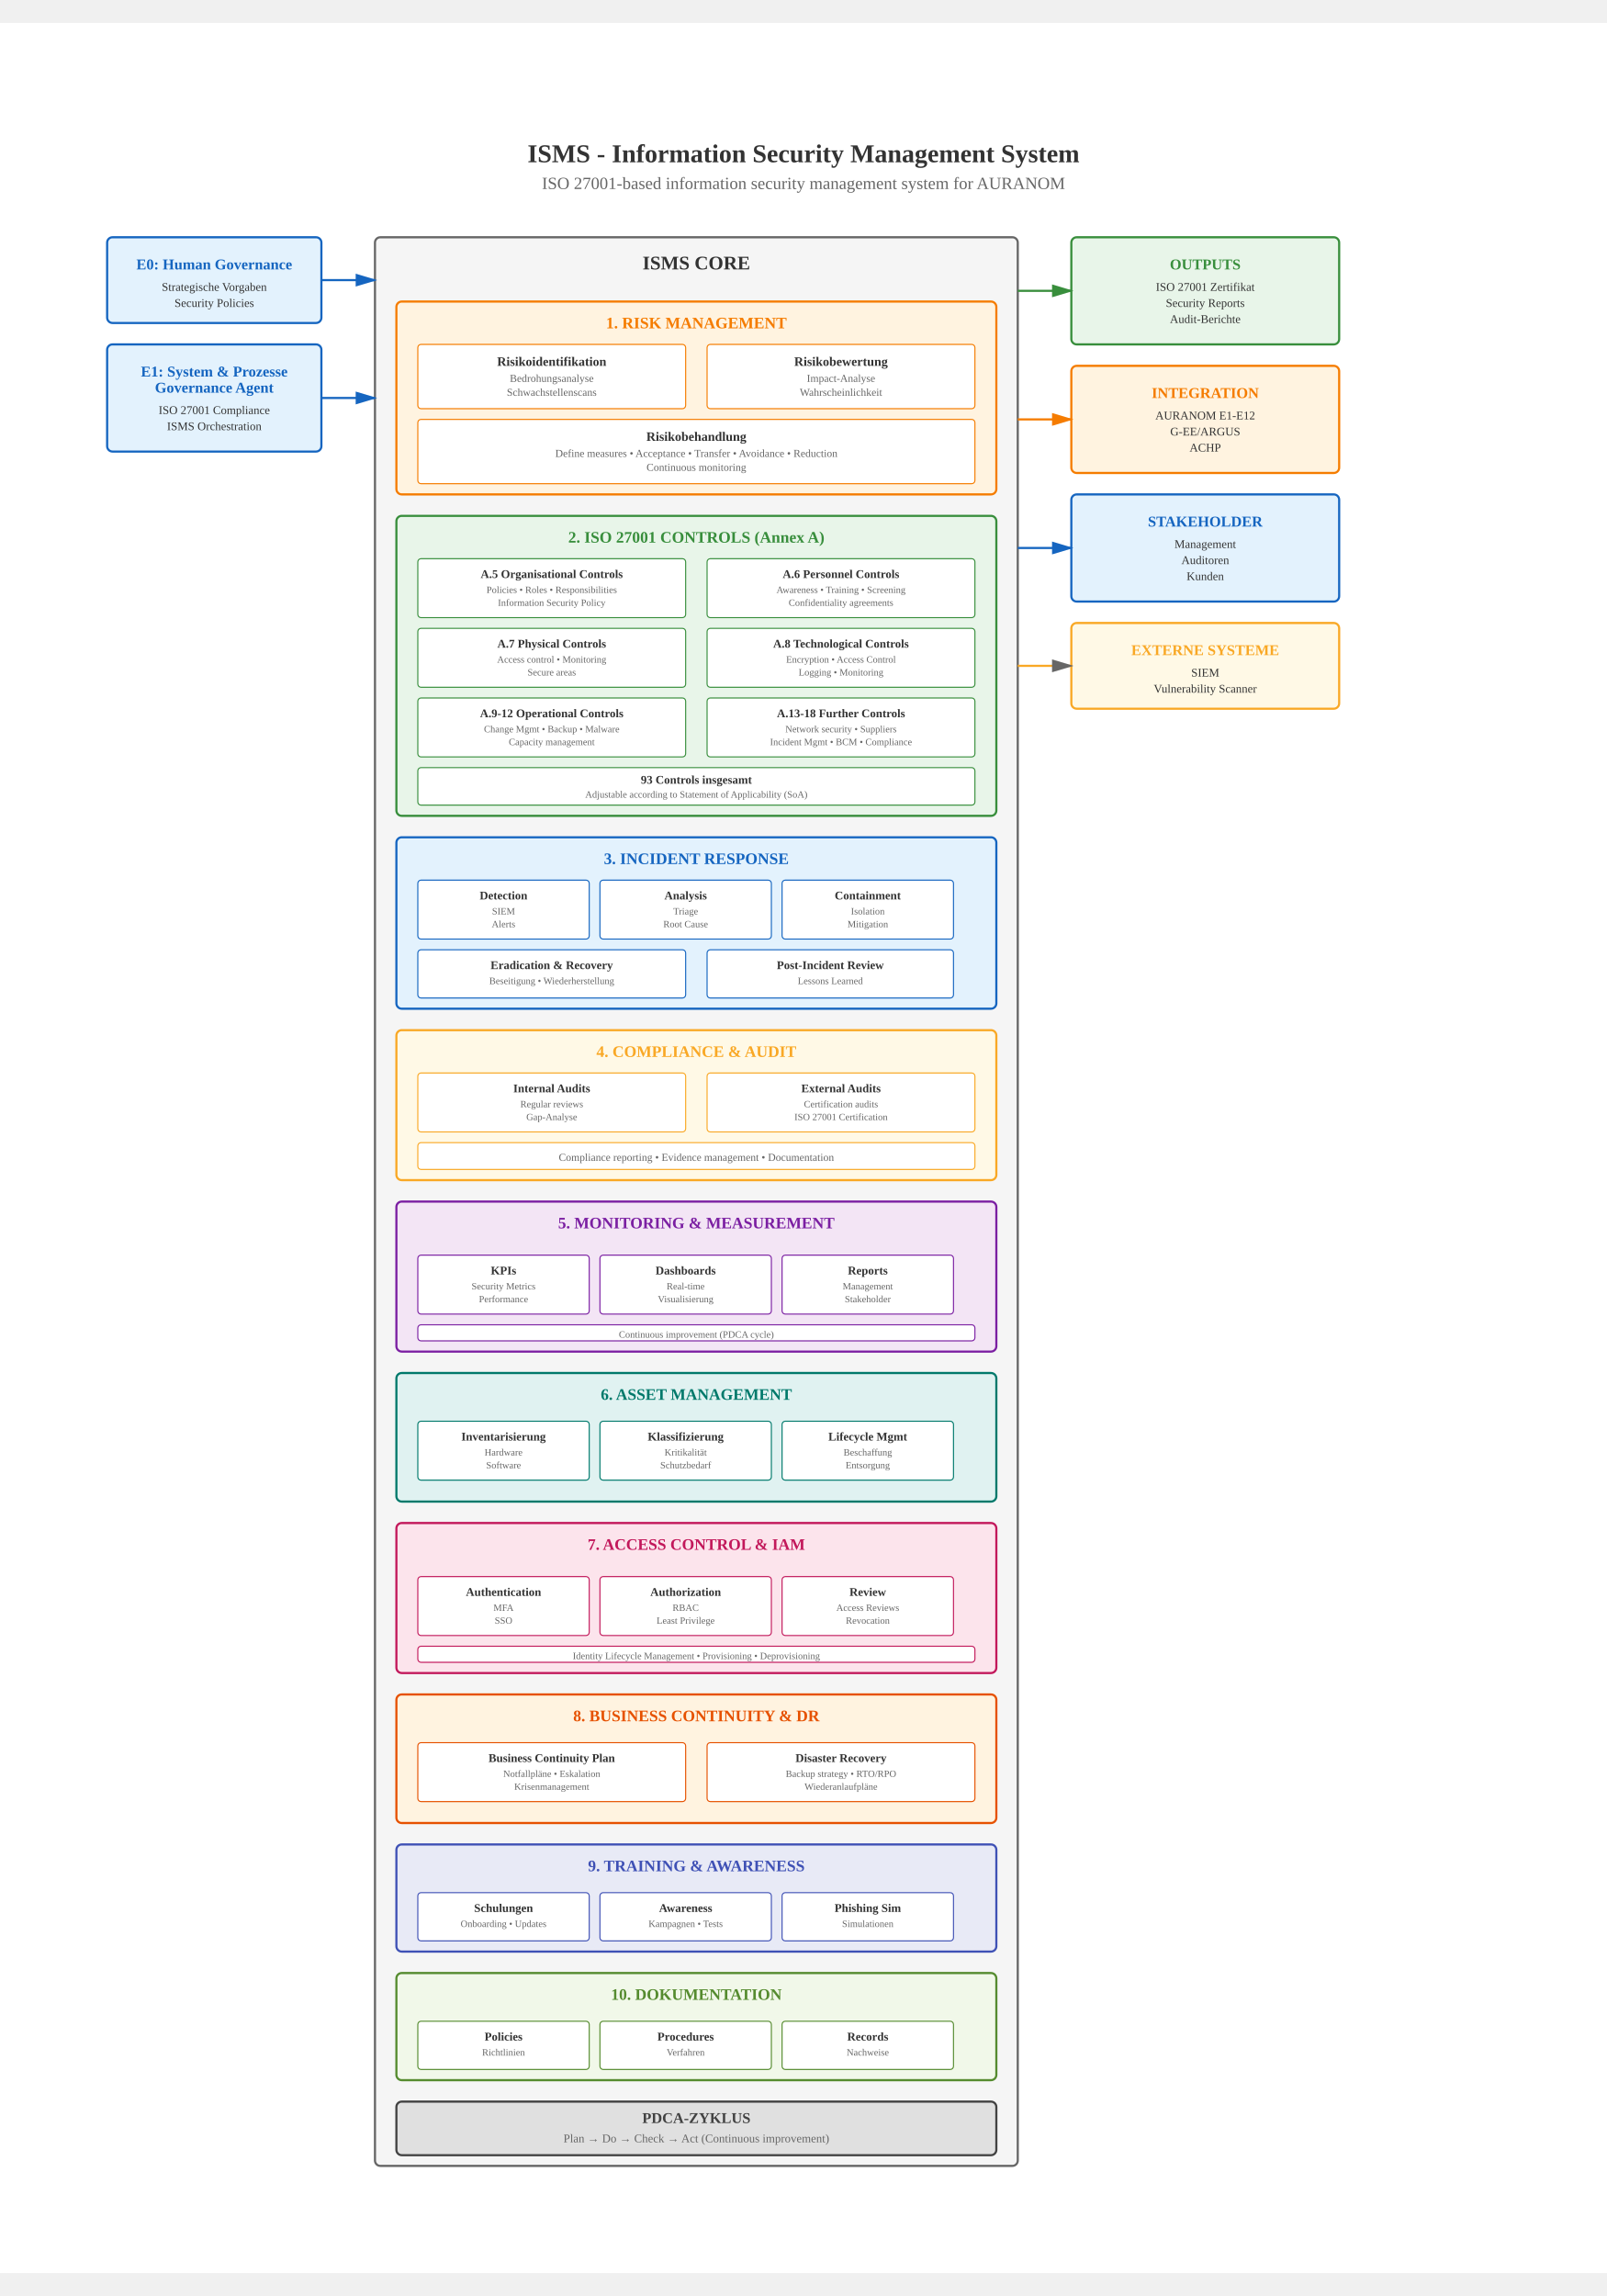
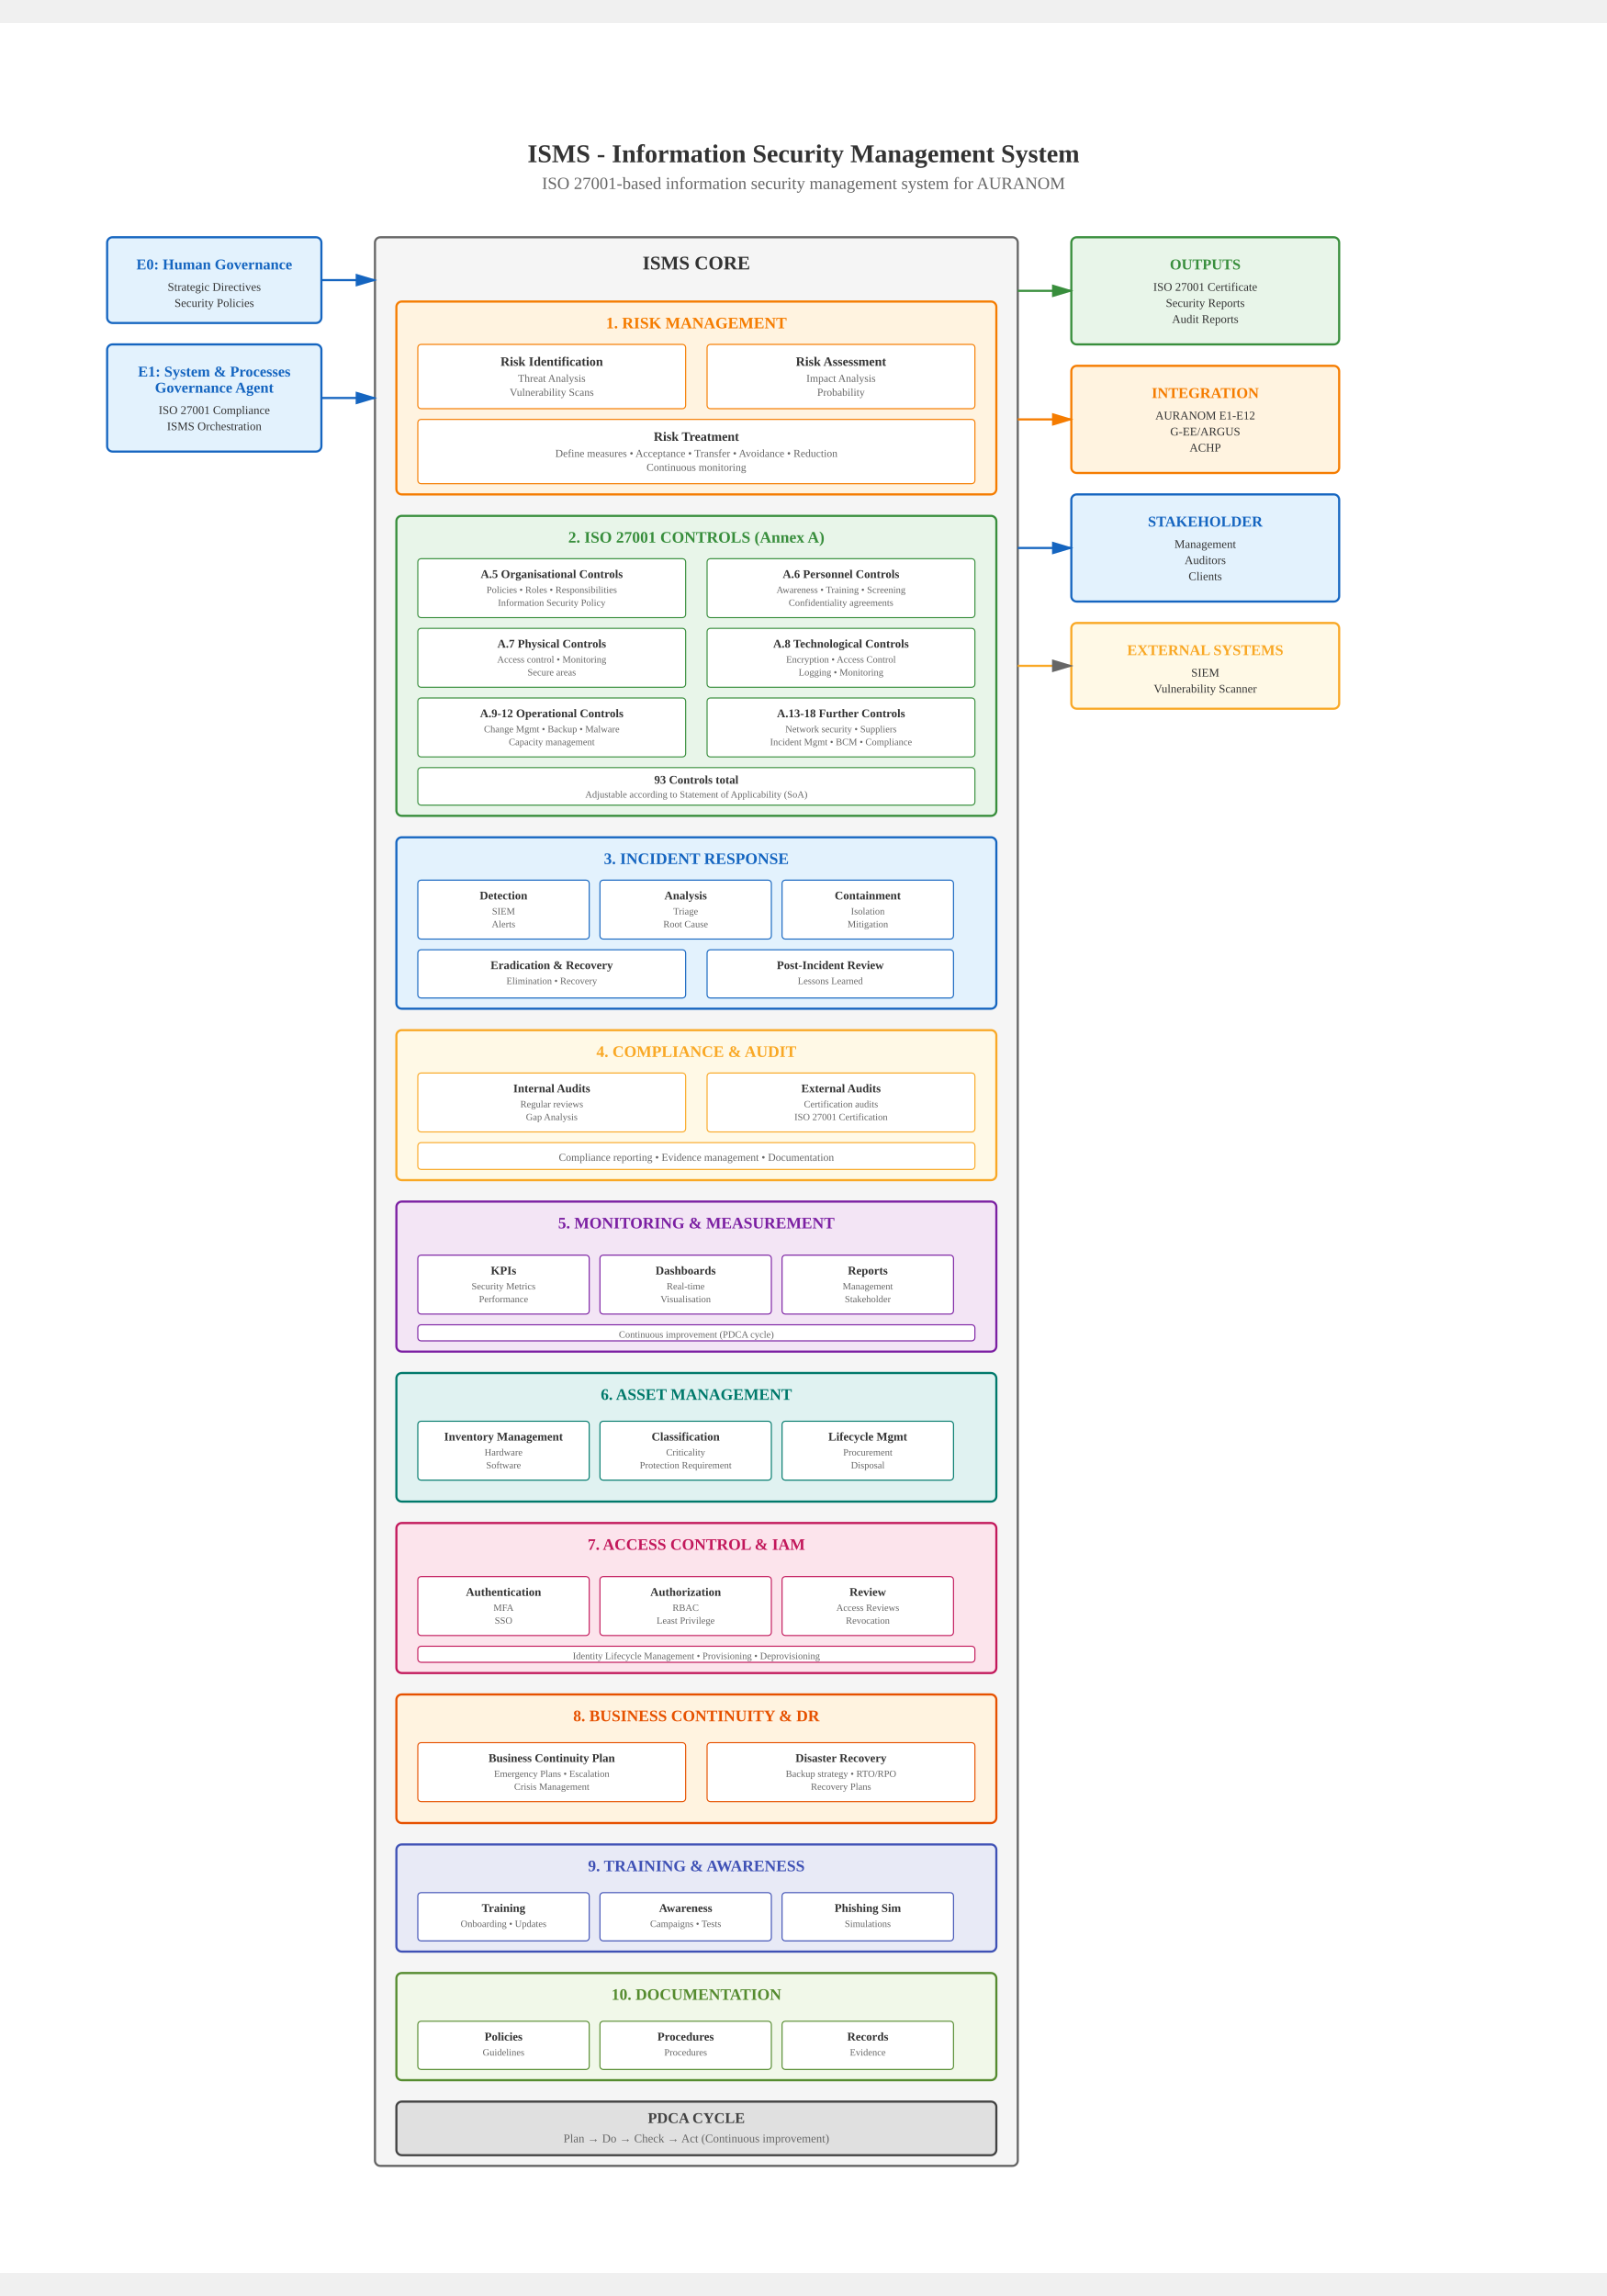
<svg xmlns="http://www.w3.org/2000/svg" width="1400" height="2000" viewBox="-100 -100 1500 2100" version="1.1">
  <defs>
    <marker id="arrowhead" markerWidth="10" markerHeight="10" refX="9" refY="3" orient="auto">
      <polygon points="0 0, 10 3, 0 6" fill="#666" />
    </marker>
    <marker id="arrowhead-blue" markerWidth="10" markerHeight="10" refX="9" refY="3" orient="auto">
      <polygon points="0 0, 10 3, 0 6" fill="#1565c0" />
    </marker>
    <marker id="arrowhead-green" markerWidth="10" markerHeight="10" refX="9" refY="3" orient="auto">
      <polygon points="0 0, 10 3, 0 6" fill="#388e3c" />
    </marker>
    <marker id="arrowhead-orange" markerWidth="10" markerHeight="10" refX="9" refY="3" orient="auto">
      <polygon points="0 0, 10 3, 0 6" fill="#f57c00" />
    </marker>
  </defs>
  <rect x="-100" y="-100" width="1500" height="2100" fill="#ffffff" />
  <text x="650" y="30" font-size="24" font-weight="bold" text-anchor="middle" fill="#333">ISMS - Information Security Management System</text>
  <text x="650" y="55" font-size="16" text-anchor="middle" fill="#666">ISO 27001-based information security management system for AURANOM</text>
  <rect x="0" y="100" width="200" height="80" fill="#e3f2fd" stroke="#1565c0" stroke-width="2" rx="5" />
  <text x="100" y="130" font-size="14" font-weight="bold" text-anchor="middle" fill="#1565c0">E0: Human Governance</text>
-   <text x="100" y="150" font-size="11" text-anchor="middle" fill="#333">Strategische Vorgaben</text>
+   <text x="100" y="150" font-size="11" text-anchor="middle" fill="#333">Strategic Directives</text>
  <text x="100" y="165" font-size="11" text-anchor="middle" fill="#333">Security Policies</text>
  <rect x="0" y="200" width="200" height="100" fill="#e3f2fd" stroke="#1565c0" stroke-width="2" rx="5" />
-   <text x="100" y="230" font-size="14" font-weight="bold" text-anchor="middle" fill="#1565c0">E1: System &amp; Prozesse</text>
+   <text x="100" y="230" font-size="14" font-weight="bold" text-anchor="middle" fill="#1565c0">E1: System &amp; Processes</text>
  <text x="100" y="245" font-size="14" font-weight="bold" text-anchor="middle" fill="#1565c0">Governance Agent</text>
  <text x="100" y="265" font-size="11" text-anchor="middle" fill="#333">ISO 27001 Compliance</text>
  <text x="100" y="280" font-size="11" text-anchor="middle" fill="#333">ISMS Orchestration</text>
  <rect x="250" y="100" width="600" height="1800" fill="#f5f5f5" stroke="#666" stroke-width="2" rx="5" />
  <text x="550" y="130" font-size="18" font-weight="bold" text-anchor="middle" fill="#333">ISMS CORE</text>
  <rect x="270" y="160" width="560" height="180" fill="#fff3e0" stroke="#f57c00" stroke-width="2" rx="5" />
  <text x="550" y="185" font-size="15" font-weight="bold" text-anchor="middle" fill="#f57c00">1. RISK MANAGEMENT</text>
  <rect x="290" y="200" width="250" height="60" fill="#ffffff" stroke="#f57c00" stroke-width="1" rx="3" />
-   <text x="415" y="220" font-size="12" font-weight="bold" text-anchor="middle" fill="#333">Risikoidentifikation</text>
-   <text x="415" y="235" font-size="10" text-anchor="middle" fill="#666">Bedrohungsanalyse</text>
-   <text x="415" y="248" font-size="10" text-anchor="middle" fill="#666">Schwachstellenscans</text>
+   <text x="415" y="220" font-size="12" font-weight="bold" text-anchor="middle" fill="#333">Risk Identification</text>
+   <text x="415" y="235" font-size="10" text-anchor="middle" fill="#666">Threat Analysis</text>
+   <text x="415" y="248" font-size="10" text-anchor="middle" fill="#666">Vulnerability Scans</text>
  <rect x="560" y="200" width="250" height="60" fill="#ffffff" stroke="#f57c00" stroke-width="1" rx="3" />
-   <text x="685" y="220" font-size="12" font-weight="bold" text-anchor="middle" fill="#333">Risikobewertung</text>
-   <text x="685" y="235" font-size="10" text-anchor="middle" fill="#666">Impact-Analyse</text>
-   <text x="685" y="248" font-size="10" text-anchor="middle" fill="#666">Wahrscheinlichkeit</text>
+   <text x="685" y="220" font-size="12" font-weight="bold" text-anchor="middle" fill="#333">Risk Assessment</text>
+   <text x="685" y="235" font-size="10" text-anchor="middle" fill="#666">Impact Analysis</text>
+   <text x="685" y="248" font-size="10" text-anchor="middle" fill="#666">Probability</text>
  <rect x="290" y="270" width="520" height="60" fill="#ffffff" stroke="#f57c00" stroke-width="1" rx="3" />
-   <text x="550" y="290" font-size="12" font-weight="bold" text-anchor="middle" fill="#333">Risikobehandlung</text>
+   <text x="550" y="290" font-size="12" font-weight="bold" text-anchor="middle" fill="#333">Risk Treatment</text>
  <text x="550" y="305" font-size="10" text-anchor="middle" fill="#666">Define measures • Acceptance • Transfer • Avoidance • Reduction</text>
  <text x="550" y="318" font-size="10" text-anchor="middle" fill="#666">Continuous monitoring</text>
  <rect x="270" y="360" width="560" height="280" fill="#e8f5e9" stroke="#388e3c" stroke-width="2" rx="5" />
  <text x="550" y="385" font-size="15" font-weight="bold" text-anchor="middle" fill="#388e3c">2. ISO 27001 CONTROLS (Annex A)</text>
  <rect x="290" y="400" width="250" height="55" fill="#ffffff" stroke="#388e3c" stroke-width="1" rx="3" />
  <text x="415" y="418" font-size="11" font-weight="bold" text-anchor="middle" fill="#333">A.5 Organisational Controls</text>
  <text x="415" y="432" font-size="9" text-anchor="middle" fill="#666">Policies • Roles • Responsibilities</text>
  <text x="415" y="444" font-size="9" text-anchor="middle" fill="#666">Information Security Policy</text>
  <rect x="560" y="400" width="250" height="55" fill="#ffffff" stroke="#388e3c" stroke-width="1" rx="3" />
  <text x="685" y="418" font-size="11" font-weight="bold" text-anchor="middle" fill="#333">A.6 Personnel Controls</text>
  <text x="685" y="432" font-size="9" text-anchor="middle" fill="#666">Awareness • Training • Screening</text>
  <text x="685" y="444" font-size="9" text-anchor="middle" fill="#666">Confidentiality agreements</text>
  <rect x="290" y="465" width="250" height="55" fill="#ffffff" stroke="#388e3c" stroke-width="1" rx="3" />
  <text x="415" y="483" font-size="11" font-weight="bold" text-anchor="middle" fill="#333">A.7 Physical Controls</text>
  <text x="415" y="497" font-size="9" text-anchor="middle" fill="#666">Access control • Monitoring</text>
  <text x="415" y="509" font-size="9" text-anchor="middle" fill="#666">Secure areas</text>
  <rect x="560" y="465" width="250" height="55" fill="#ffffff" stroke="#388e3c" stroke-width="1" rx="3" />
  <text x="685" y="483" font-size="11" font-weight="bold" text-anchor="middle" fill="#333">A.8 Technological Controls</text>
  <text x="685" y="497" font-size="9" text-anchor="middle" fill="#666">Encryption • Access Control</text>
  <text x="685" y="509" font-size="9" text-anchor="middle" fill="#666">Logging • Monitoring</text>
  <rect x="290" y="530" width="250" height="55" fill="#ffffff" stroke="#388e3c" stroke-width="1" rx="3" />
  <text x="415" y="548" font-size="11" font-weight="bold" text-anchor="middle" fill="#333">A.9-12 Operational Controls</text>
  <text x="415" y="562" font-size="9" text-anchor="middle" fill="#666">Change Mgmt • Backup • Malware</text>
  <text x="415" y="574" font-size="9" text-anchor="middle" fill="#666">Capacity management</text>
  <rect x="560" y="530" width="250" height="55" fill="#ffffff" stroke="#388e3c" stroke-width="1" rx="3" />
  <text x="685" y="548" font-size="11" font-weight="bold" text-anchor="middle" fill="#333">A.13-18 Further Controls</text>
  <text x="685" y="562" font-size="9" text-anchor="middle" fill="#666">Network security • Suppliers</text>
  <text x="685" y="574" font-size="9" text-anchor="middle" fill="#666">Incident Mgmt • BCM • Compliance</text>
  <rect x="290" y="595" width="520" height="35" fill="#ffffff" stroke="#388e3c" stroke-width="1" rx="3" />
-   <text x="550" y="610" font-size="11" font-weight="bold" text-anchor="middle" fill="#333">93 Controls insgesamt</text>
+   <text x="550" y="610" font-size="11" font-weight="bold" text-anchor="middle" fill="#333">93 Controls total</text>
  <text x="550" y="623" font-size="9" text-anchor="middle" fill="#666">Adjustable according to Statement of Applicability (SoA)</text>
  <rect x="270" y="660" width="560" height="160" fill="#e3f2fd" stroke="#1565c0" stroke-width="2" rx="5" />
  <text x="550" y="685" font-size="15" font-weight="bold" text-anchor="middle" fill="#1565c0">3. INCIDENT RESPONSE</text>
  <rect x="290" y="700" width="160" height="55" fill="#ffffff" stroke="#1565c0" stroke-width="1" rx="3" />
  <text x="370" y="718" font-size="11" font-weight="bold" text-anchor="middle" fill="#333">Detection</text>
  <text x="370" y="732" font-size="9" text-anchor="middle" fill="#666">SIEM</text>
  <text x="370" y="744" font-size="9" text-anchor="middle" fill="#666">Alerts</text>
  <rect x="460" y="700" width="160" height="55" fill="#ffffff" stroke="#1565c0" stroke-width="1" rx="3" />
  <text x="540" y="718" font-size="11" font-weight="bold" text-anchor="middle" fill="#333">Analysis</text>
  <text x="540" y="732" font-size="9" text-anchor="middle" fill="#666">Triage</text>
  <text x="540" y="744" font-size="9" text-anchor="middle" fill="#666">Root Cause</text>
  <rect x="630" y="700" width="160" height="55" fill="#ffffff" stroke="#1565c0" stroke-width="1" rx="3" />
  <text x="710" y="718" font-size="11" font-weight="bold" text-anchor="middle" fill="#333">Containment</text>
  <text x="710" y="732" font-size="9" text-anchor="middle" fill="#666">Isolation</text>
  <text x="710" y="744" font-size="9" text-anchor="middle" fill="#666">Mitigation</text>
  <rect x="290" y="765" width="250" height="45" fill="#ffffff" stroke="#1565c0" stroke-width="1" rx="3" />
  <text x="415" y="783" font-size="11" font-weight="bold" text-anchor="middle" fill="#333">Eradication &amp; Recovery</text>
-   <text x="415" y="797" font-size="9" text-anchor="middle" fill="#666">Beseitigung • Wiederherstellung</text>
+   <text x="415" y="797" font-size="9" text-anchor="middle" fill="#666">Elimination • Recovery</text>
  <rect x="560" y="765" width="230" height="45" fill="#ffffff" stroke="#1565c0" stroke-width="1" rx="3" />
  <text x="675" y="783" font-size="11" font-weight="bold" text-anchor="middle" fill="#333">Post-Incident Review</text>
  <text x="675" y="797" font-size="9" text-anchor="middle" fill="#666">Lessons Learned</text>
  <rect x="270" y="840" width="560" height="140" fill="#fff9e6" stroke="#f9a825" stroke-width="2" rx="5" />
  <text x="550" y="865" font-size="15" font-weight="bold" text-anchor="middle" fill="#f9a825">4. COMPLIANCE &amp; AUDIT</text>
  <rect x="290" y="880" width="250" height="55" fill="#ffffff" stroke="#f9a825" stroke-width="1" rx="3" />
  <text x="415" y="898" font-size="11" font-weight="bold" text-anchor="middle" fill="#333">Internal Audits</text>
  <text x="415" y="912" font-size="9" text-anchor="middle" fill="#666">Regular reviews</text>
-   <text x="415" y="924" font-size="9" text-anchor="middle" fill="#666">Gap-Analyse</text>
+   <text x="415" y="924" font-size="9" text-anchor="middle" fill="#666">Gap Analysis</text>
  <rect x="560" y="880" width="250" height="55" fill="#ffffff" stroke="#f9a825" stroke-width="1" rx="3" />
  <text x="685" y="898" font-size="11" font-weight="bold" text-anchor="middle" fill="#333">External Audits</text>
  <text x="685" y="912" font-size="9" text-anchor="middle" fill="#666">Certification audits</text>
  <text x="685" y="924" font-size="9" text-anchor="middle" fill="#666">ISO 27001 Certification</text>
  <rect x="290" y="945" width="520" height="25" fill="#ffffff" stroke="#f9a825" stroke-width="1" rx="3" />
  <text x="550" y="962" font-size="10" text-anchor="middle" fill="#666">Compliance reporting • Evidence management • Documentation</text>
  <rect x="270" y="1000" width="560" height="140" fill="#f3e5f5" stroke="#7b1fa2" stroke-width="2" rx="5" />
  <text x="550" y="1025" font-size="15" font-weight="bold" text-anchor="middle" fill="#7b1fa2">5. MONITORING &amp; MEASUREMENT</text>
  <rect x="290" y="1050" width="160" height="55" fill="#ffffff" stroke="#7b1fa2" stroke-width="1" rx="3" />
  <text x="370" y="1068" font-size="11" font-weight="bold" text-anchor="middle" fill="#333">KPIs</text>
  <text x="370" y="1082" font-size="9" text-anchor="middle" fill="#666">Security Metrics</text>
  <text x="370" y="1094" font-size="9" text-anchor="middle" fill="#666">Performance</text>
  <rect x="460" y="1050" width="160" height="55" fill="#ffffff" stroke="#7b1fa2" stroke-width="1" rx="3" />
  <text x="540" y="1068" font-size="11" font-weight="bold" text-anchor="middle" fill="#333">Dashboards</text>
  <text x="540" y="1082" font-size="9" text-anchor="middle" fill="#666">Real-time</text>
-   <text x="540" y="1094" font-size="9" text-anchor="middle" fill="#666">Visualisierung</text>
+   <text x="540" y="1094" font-size="9" text-anchor="middle" fill="#666">Visualisation</text>
  <rect x="630" y="1050" width="160" height="55" fill="#ffffff" stroke="#7b1fa2" stroke-width="1" rx="3" />
  <text x="710" y="1068" font-size="11" font-weight="bold" text-anchor="middle" fill="#333">Reports</text>
  <text x="710" y="1082" font-size="9" text-anchor="middle" fill="#666">Management</text>
  <text x="710" y="1094" font-size="9" text-anchor="middle" fill="#666">Stakeholder</text>
  <rect x="290" y="1115" width="520" height="15" fill="#ffffff" stroke="#7b1fa2" stroke-width="1" rx="3" />
  <text x="550" y="1127" font-size="9" text-anchor="middle" fill="#666">Continuous improvement (PDCA cycle)</text>
  <rect x="270" y="1160" width="560" height="120" fill="#e0f2f1" stroke="#00796b" stroke-width="2" rx="5" />
  <text x="550" y="1185" font-size="15" font-weight="bold" text-anchor="middle" fill="#00796b">6. ASSET MANAGEMENT</text>
  <rect x="290" y="1205" width="160" height="55" fill="#ffffff" stroke="#00796b" stroke-width="1" rx="3" />
-   <text x="370" y="1223" font-size="11" font-weight="bold" text-anchor="middle" fill="#333">Inventarisierung</text>
+   <text x="370" y="1223" font-size="11" font-weight="bold" text-anchor="middle" fill="#333">Inventory Management</text>
  <text x="370" y="1237" font-size="9" text-anchor="middle" fill="#666">Hardware</text>
  <text x="370" y="1249" font-size="9" text-anchor="middle" fill="#666">Software</text>
  <rect x="460" y="1205" width="160" height="55" fill="#ffffff" stroke="#00796b" stroke-width="1" rx="3" />
-   <text x="540" y="1223" font-size="11" font-weight="bold" text-anchor="middle" fill="#333">Klassifizierung</text>
-   <text x="540" y="1237" font-size="9" text-anchor="middle" fill="#666">Kritikalität</text>
-   <text x="540" y="1249" font-size="9" text-anchor="middle" fill="#666">Schutzbedarf</text>
+   <text x="540" y="1223" font-size="11" font-weight="bold" text-anchor="middle" fill="#333">Classification</text>
+   <text x="540" y="1237" font-size="9" text-anchor="middle" fill="#666">Criticality</text>
+   <text x="540" y="1249" font-size="9" text-anchor="middle" fill="#666">Protection Requirement</text>
  <rect x="630" y="1205" width="160" height="55" fill="#ffffff" stroke="#00796b" stroke-width="1" rx="3" />
  <text x="710" y="1223" font-size="11" font-weight="bold" text-anchor="middle" fill="#333">Lifecycle Mgmt</text>
-   <text x="710" y="1237" font-size="9" text-anchor="middle" fill="#666">Beschaffung</text>
-   <text x="710" y="1249" font-size="9" text-anchor="middle" fill="#666">Entsorgung</text>
+   <text x="710" y="1237" font-size="9" text-anchor="middle" fill="#666">Procurement</text>
+   <text x="710" y="1249" font-size="9" text-anchor="middle" fill="#666">Disposal</text>
  <rect x="270" y="1300" width="560" height="140" fill="#fce4ec" stroke="#c2185b" stroke-width="2" rx="5" />
  <text x="550" y="1325" font-size="15" font-weight="bold" text-anchor="middle" fill="#c2185b">7. ACCESS CONTROL &amp; IAM</text>
  <rect x="290" y="1350" width="160" height="55" fill="#ffffff" stroke="#c2185b" stroke-width="1" rx="3" />
  <text x="370" y="1368" font-size="11" font-weight="bold" text-anchor="middle" fill="#333">Authentication</text>
  <text x="370" y="1382" font-size="9" text-anchor="middle" fill="#666">MFA</text>
  <text x="370" y="1394" font-size="9" text-anchor="middle" fill="#666">SSO</text>
  <rect x="460" y="1350" width="160" height="55" fill="#ffffff" stroke="#c2185b" stroke-width="1" rx="3" />
  <text x="540" y="1368" font-size="11" font-weight="bold" text-anchor="middle" fill="#333">Authorization</text>
  <text x="540" y="1382" font-size="9" text-anchor="middle" fill="#666">RBAC</text>
  <text x="540" y="1394" font-size="9" text-anchor="middle" fill="#666">Least Privilege</text>
  <rect x="630" y="1350" width="160" height="55" fill="#ffffff" stroke="#c2185b" stroke-width="1" rx="3" />
  <text x="710" y="1368" font-size="11" font-weight="bold" text-anchor="middle" fill="#333">Review</text>
  <text x="710" y="1382" font-size="9" text-anchor="middle" fill="#666">Access Reviews</text>
  <text x="710" y="1394" font-size="9" text-anchor="middle" fill="#666">Revocation</text>
  <rect x="290" y="1415" width="520" height="15" fill="#ffffff" stroke="#c2185b" stroke-width="1" rx="3" />
  <text x="550" y="1427" font-size="9" text-anchor="middle" fill="#666">Identity Lifecycle Management • Provisioning • Deprovisioning</text>
  <rect x="270" y="1460" width="560" height="120" fill="#fff3e0" stroke="#e65100" stroke-width="2" rx="5" />
  <text x="550" y="1485" font-size="15" font-weight="bold" text-anchor="middle" fill="#e65100">8. BUSINESS CONTINUITY &amp; DR</text>
  <rect x="290" y="1505" width="250" height="55" fill="#ffffff" stroke="#e65100" stroke-width="1" rx="3" />
  <text x="415" y="1523" font-size="11" font-weight="bold" text-anchor="middle" fill="#333">Business Continuity Plan</text>
-   <text x="415" y="1537" font-size="9" text-anchor="middle" fill="#666">Notfallpläne • Eskalation</text>
-   <text x="415" y="1549" font-size="9" text-anchor="middle" fill="#666">Krisenmanagement</text>
+   <text x="415" y="1537" font-size="9" text-anchor="middle" fill="#666">Emergency Plans • Escalation</text>
+   <text x="415" y="1549" font-size="9" text-anchor="middle" fill="#666">Crisis Management</text>
  <rect x="560" y="1505" width="250" height="55" fill="#ffffff" stroke="#e65100" stroke-width="1" rx="3" />
  <text x="685" y="1523" font-size="11" font-weight="bold" text-anchor="middle" fill="#333">Disaster Recovery</text>
  <text x="685" y="1537" font-size="9" text-anchor="middle" fill="#666">Backup strategy • RTO/RPO</text>
-   <text x="685" y="1549" font-size="9" text-anchor="middle" fill="#666">Wiederanlaufpläne</text>
+   <text x="685" y="1549" font-size="9" text-anchor="middle" fill="#666">Recovery Plans</text>
  <rect x="290" y="1570" width="520" height="0" fill="none" stroke="none" />
  <rect x="270" y="1600" width="560" height="100" fill="#e8eaf6" stroke="#3f51b5" stroke-width="2" rx="5" />
  <text x="550" y="1625" font-size="15" font-weight="bold" text-anchor="middle" fill="#3f51b5">9. TRAINING &amp; AWARENESS</text>
  <rect x="290" y="1645" width="160" height="45" fill="#ffffff" stroke="#3f51b5" stroke-width="1" rx="3" />
-   <text x="370" y="1663" font-size="11" font-weight="bold" text-anchor="middle" fill="#333">Schulungen</text>
+   <text x="370" y="1663" font-size="11" font-weight="bold" text-anchor="middle" fill="#333">Training</text>
  <text x="370" y="1677" font-size="9" text-anchor="middle" fill="#666">Onboarding • Updates</text>
  <rect x="460" y="1645" width="160" height="45" fill="#ffffff" stroke="#3f51b5" stroke-width="1" rx="3" />
  <text x="540" y="1663" font-size="11" font-weight="bold" text-anchor="middle" fill="#333">Awareness</text>
-   <text x="540" y="1677" font-size="9" text-anchor="middle" fill="#666">Kampagnen • Tests</text>
+   <text x="540" y="1677" font-size="9" text-anchor="middle" fill="#666">Campaigns • Tests</text>
  <rect x="630" y="1645" width="160" height="45" fill="#ffffff" stroke="#3f51b5" stroke-width="1" rx="3" />
  <text x="710" y="1663" font-size="11" font-weight="bold" text-anchor="middle" fill="#333">Phishing Sim</text>
-   <text x="710" y="1677" font-size="9" text-anchor="middle" fill="#666">Simulationen</text>
+   <text x="710" y="1677" font-size="9" text-anchor="middle" fill="#666">Simulations</text>
  <rect x="270" y="1720" width="560" height="100" fill="#f1f8e9" stroke="#558b2f" stroke-width="2" rx="5" />
-   <text x="550" y="1745" font-size="15" font-weight="bold" text-anchor="middle" fill="#558b2f">10. DOKUMENTATION</text>
+   <text x="550" y="1745" font-size="15" font-weight="bold" text-anchor="middle" fill="#558b2f">10. DOCUMENTATION</text>
  <rect x="290" y="1765" width="160" height="45" fill="#ffffff" stroke="#558b2f" stroke-width="1" rx="3" />
  <text x="370" y="1783" font-size="11" font-weight="bold" text-anchor="middle" fill="#333">Policies</text>
-   <text x="370" y="1797" font-size="9" text-anchor="middle" fill="#666">Richtlinien</text>
+   <text x="370" y="1797" font-size="9" text-anchor="middle" fill="#666">Guidelines</text>
  <rect x="460" y="1765" width="160" height="45" fill="#ffffff" stroke="#558b2f" stroke-width="1" rx="3" />
  <text x="540" y="1783" font-size="11" font-weight="bold" text-anchor="middle" fill="#333">Procedures</text>
-   <text x="540" y="1797" font-size="9" text-anchor="middle" fill="#666">Verfahren</text>
+   <text x="540" y="1797" font-size="9" text-anchor="middle" fill="#666">Procedures</text>
  <rect x="630" y="1765" width="160" height="45" fill="#ffffff" stroke="#558b2f" stroke-width="1" rx="3" />
  <text x="710" y="1783" font-size="11" font-weight="bold" text-anchor="middle" fill="#333">Records</text>
-   <text x="710" y="1797" font-size="9" text-anchor="middle" fill="#666">Nachweise</text>
+   <text x="710" y="1797" font-size="9" text-anchor="middle" fill="#666">Evidence</text>
  <rect x="270" y="1840" width="560" height="50" fill="#e0e0e0" stroke="#424242" stroke-width="2" rx="5" />
-   <text x="550" y="1860" font-size="14" font-weight="bold" text-anchor="middle" fill="#424242">PDCA-ZYKLUS</text>
+   <text x="550" y="1860" font-size="14" font-weight="bold" text-anchor="middle" fill="#424242">PDCA CYCLE</text>
  <text x="550" y="1878" font-size="11" text-anchor="middle" fill="#666">Plan → Do → Check → Act (Continuous improvement)</text>
  <rect x="900" y="100" width="250" height="100" fill="#e8f5e9" stroke="#388e3c" stroke-width="2" rx="5" />
  <text x="1025" y="130" font-size="14" font-weight="bold" text-anchor="middle" fill="#388e3c">OUTPUTS</text>
-   <text x="1025" y="150" font-size="11" text-anchor="middle" fill="#333">ISO 27001 Zertifikat</text>
+   <text x="1025" y="150" font-size="11" text-anchor="middle" fill="#333">ISO 27001 Certificate</text>
  <text x="1025" y="165" font-size="11" text-anchor="middle" fill="#333">Security Reports</text>
-   <text x="1025" y="180" font-size="11" text-anchor="middle" fill="#333">Audit-Berichte</text>
+   <text x="1025" y="180" font-size="11" text-anchor="middle" fill="#333">Audit Reports</text>
  <rect x="900" y="220" width="250" height="100" fill="#fff3e0" stroke="#f57c00" stroke-width="2" rx="5" />
  <text x="1025" y="250" font-size="14" font-weight="bold" text-anchor="middle" fill="#f57c00">INTEGRATION</text>
  <text x="1025" y="270" font-size="11" text-anchor="middle" fill="#333">AURANOM E1-E12</text>
  <text x="1025" y="285" font-size="11" text-anchor="middle" fill="#333">G-EE/ARGUS</text>
  <text x="1025" y="300" font-size="11" text-anchor="middle" fill="#333">ACHP</text>
  <rect x="900" y="340" width="250" height="100" fill="#e3f2fd" stroke="#1565c0" stroke-width="2" rx="5" />
  <text x="1025" y="370" font-size="14" font-weight="bold" text-anchor="middle" fill="#1565c0">STAKEHOLDER</text>
  <text x="1025" y="390" font-size="11" text-anchor="middle" fill="#333">Management</text>
-   <text x="1025" y="405" font-size="11" text-anchor="middle" fill="#333">Auditoren</text>
-   <text x="1025" y="420" font-size="11" text-anchor="middle" fill="#333">Kunden</text>
+   <text x="1025" y="405" font-size="11" text-anchor="middle" fill="#333">Auditors</text>
+   <text x="1025" y="420" font-size="11" text-anchor="middle" fill="#333">Clients</text>
  <rect x="900" y="460" width="250" height="80" fill="#fff9e6" stroke="#f9a825" stroke-width="2" rx="5" />
-   <text x="1025" y="490" font-size="14" font-weight="bold" text-anchor="middle" fill="#f9a825">EXTERNE SYSTEME</text>
+   <text x="1025" y="490" font-size="14" font-weight="bold" text-anchor="middle" fill="#f9a825">EXTERNAL SYSTEMS</text>
  <text x="1025" y="510" font-size="11" text-anchor="middle" fill="#333">SIEM</text>
  <text x="1025" y="525" font-size="11" text-anchor="middle" fill="#333">Vulnerability Scanner</text>
  <line x1="200" y1="140" x2="250" y2="140" stroke="#1565c0" stroke-width="2" marker-end="url(#arrowhead-blue)" />
  <line x1="200" y1="250" x2="250" y2="250" stroke="#1565c0" stroke-width="2" marker-end="url(#arrowhead-blue)" />
  <line x1="850" y1="150" x2="900" y2="150" stroke="#388e3c" stroke-width="2" marker-end="url(#arrowhead-green)" />
  <line x1="850" y1="270" x2="900" y2="270" stroke="#f57c00" stroke-width="2" marker-end="url(#arrowhead-orange)" />
  <line x1="850" y1="390" x2="900" y2="390" stroke="#1565c0" stroke-width="2" marker-end="url(#arrowhead-blue)" />
  <line x1="850" y1="500" x2="900" y2="500" stroke="#f9a825" stroke-width="2" marker-end="url(#arrowhead)" />
</svg>
